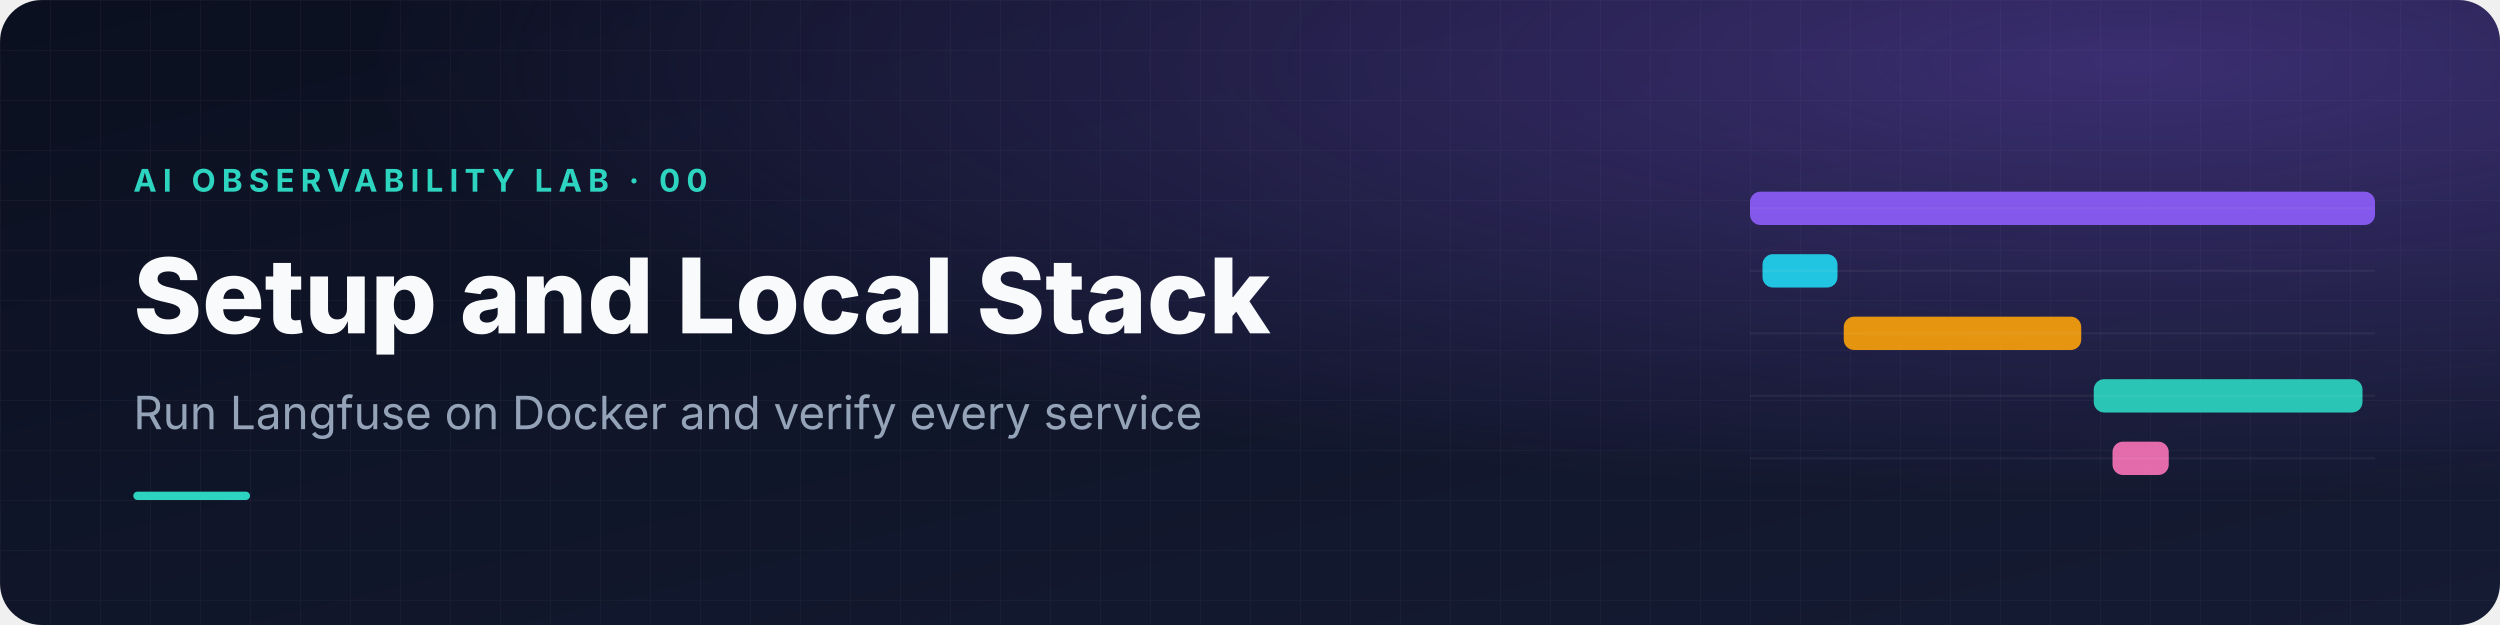
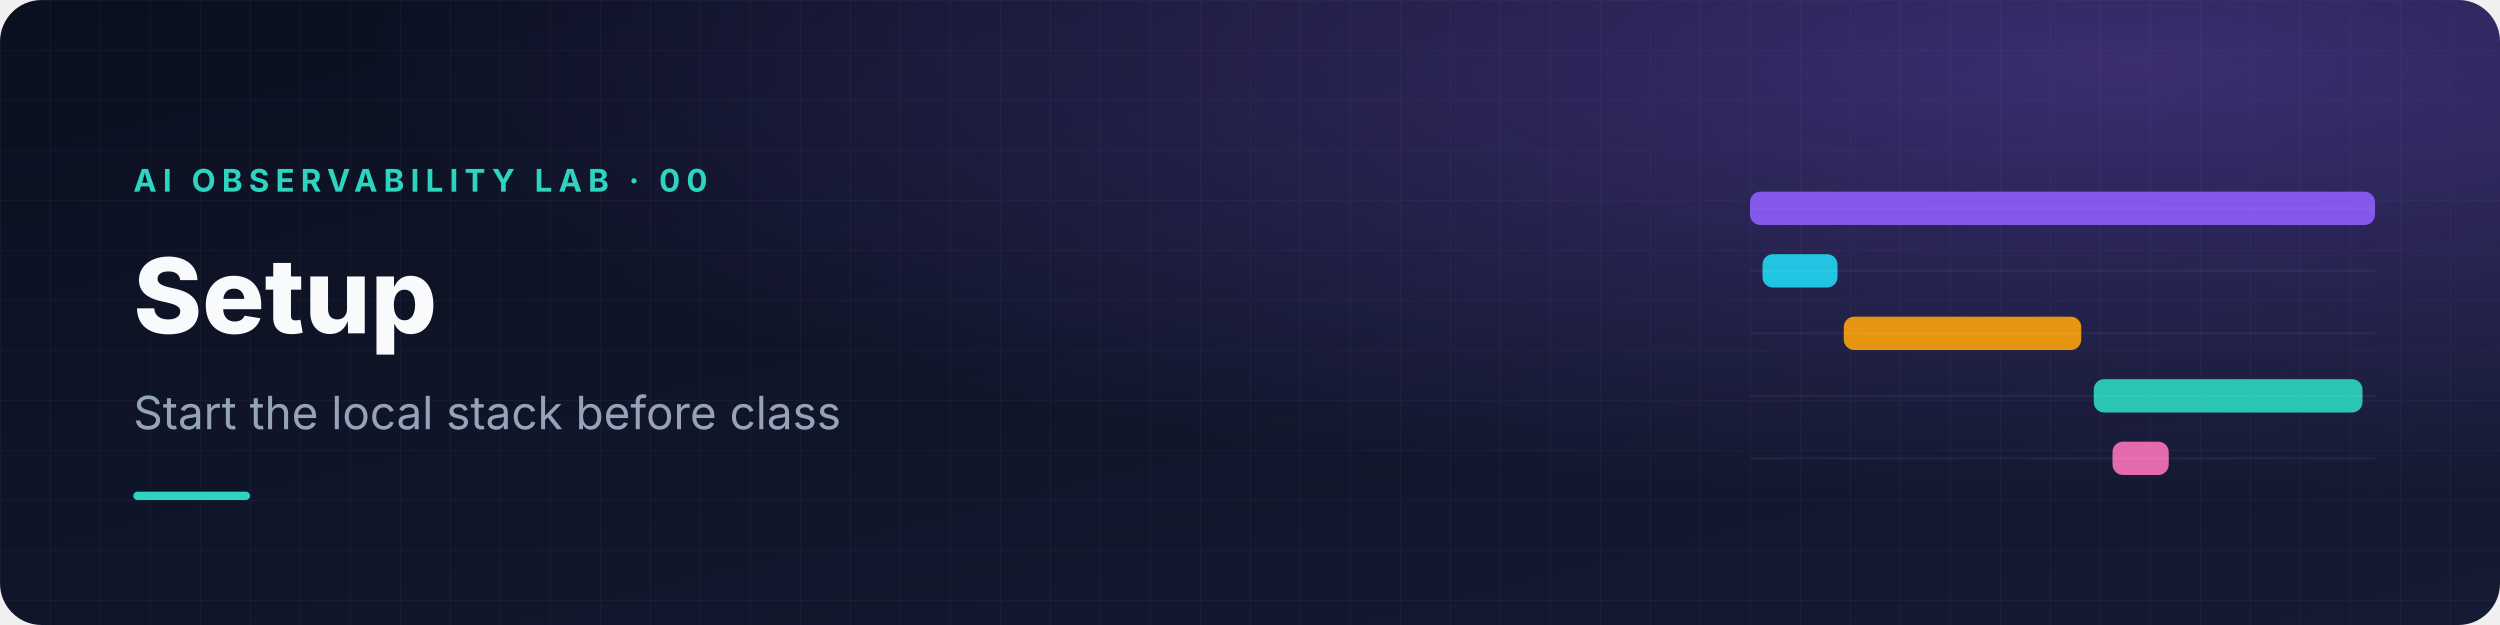
- <svg xmlns="http://www.w3.org/2000/svg" viewBox="0 0 1200 300" width="1200" height="300" role="img" aria-label="Setup and Local Stack">
+ <svg xmlns="http://www.w3.org/2000/svg" viewBox="0 0 1200 300" width="1200" height="300" role="img" aria-label="Setup">
  <defs>
    <linearGradient id="bg" x1="0" y1="0" x2="1" y2="1">
      <stop offset="0" stop-color="#0B1020" />
      <stop offset="1" stop-color="#151B33" />
    </linearGradient>
    <radialGradient id="glow" cx="0.85" cy="0.1" r="0.7">
      <stop offset="0" stop-color="#8B5CF6" stop-opacity="0.35" />
      <stop offset="1" stop-color="#8B5CF6" stop-opacity="0" />
    </radialGradient>
    <pattern id="grid" width="24" height="24" patternUnits="userSpaceOnUse">
      <path d="M24 0H0V24" fill="none" stroke="#ffffff" stroke-opacity="0.035" />
    </pattern>
  </defs>
  <rect width="1200" height="300" rx="20" fill="url(#bg)" />
  <rect width="1200" height="300" rx="20" fill="url(#grid)" />
  <rect width="1200" height="300" rx="20" fill="url(#glow)" />
  <text x="64" y="92" font-family="Inter, -apple-system, 'Segoe UI', Helvetica, Arial, sans-serif" font-size="15" font-weight="700" letter-spacing="3" fill="#2DD4BF">AI OBSERVABILITY LAB  ·  00</text>
-   <text x="64" y="160" font-family="Inter, -apple-system, 'Segoe UI', Helvetica, Arial, sans-serif" font-size="50" font-weight="800" fill="#F8FAFC">Setup and Local Stack</text>
-   <text x="64" y="206" font-family="Inter, -apple-system, 'Segoe UI', Helvetica, Arial, sans-serif" font-size="22" fill="#94A3B8">Run Langfuse on Docker and verify every service</text>
+   <text x="64" y="160" font-family="Inter, -apple-system, 'Segoe UI', Helvetica, Arial, sans-serif" font-size="50" font-weight="800" fill="#F8FAFC">Setup</text>
+   <text x="64" y="206" font-family="Inter, -apple-system, 'Segoe UI', Helvetica, Arial, sans-serif" font-size="22" fill="#94A3B8">Start the local stack before class</text>
  <rect x="64" y="236" width="56" height="4" rx="2" fill="#2DD4BF" />
  <rect x="840.0" y="92" width="300.0" height="16" rx="5" fill="#8B5CF6" opacity="0.92" />
  <line x1="840" y1="100" x2="1140" y2="100" stroke="#ffffff" stroke-opacity="0.05" />
  <rect x="846.0" y="122" width="36.0" height="16" rx="5" fill="#22D3EE" opacity="0.92" />
  <line x1="840" y1="130" x2="1140" y2="130" stroke="#ffffff" stroke-opacity="0.05" />
  <rect x="885.0" y="152" width="114.0" height="16" rx="5" fill="#F59E0B" opacity="0.92" />
  <line x1="840" y1="160" x2="1140" y2="160" stroke="#ffffff" stroke-opacity="0.05" />
  <rect x="1005.0" y="182" width="129.0" height="16" rx="5" fill="#2DD4BF" opacity="0.92" />
  <line x1="840" y1="190" x2="1140" y2="190" stroke="#ffffff" stroke-opacity="0.05" />
  <rect x="1014.0" y="212" width="27.0" height="16" rx="5" fill="#F472B6" opacity="0.92" />
  <line x1="840" y1="220" x2="1140" y2="220" stroke="#ffffff" stroke-opacity="0.05" />
</svg>
